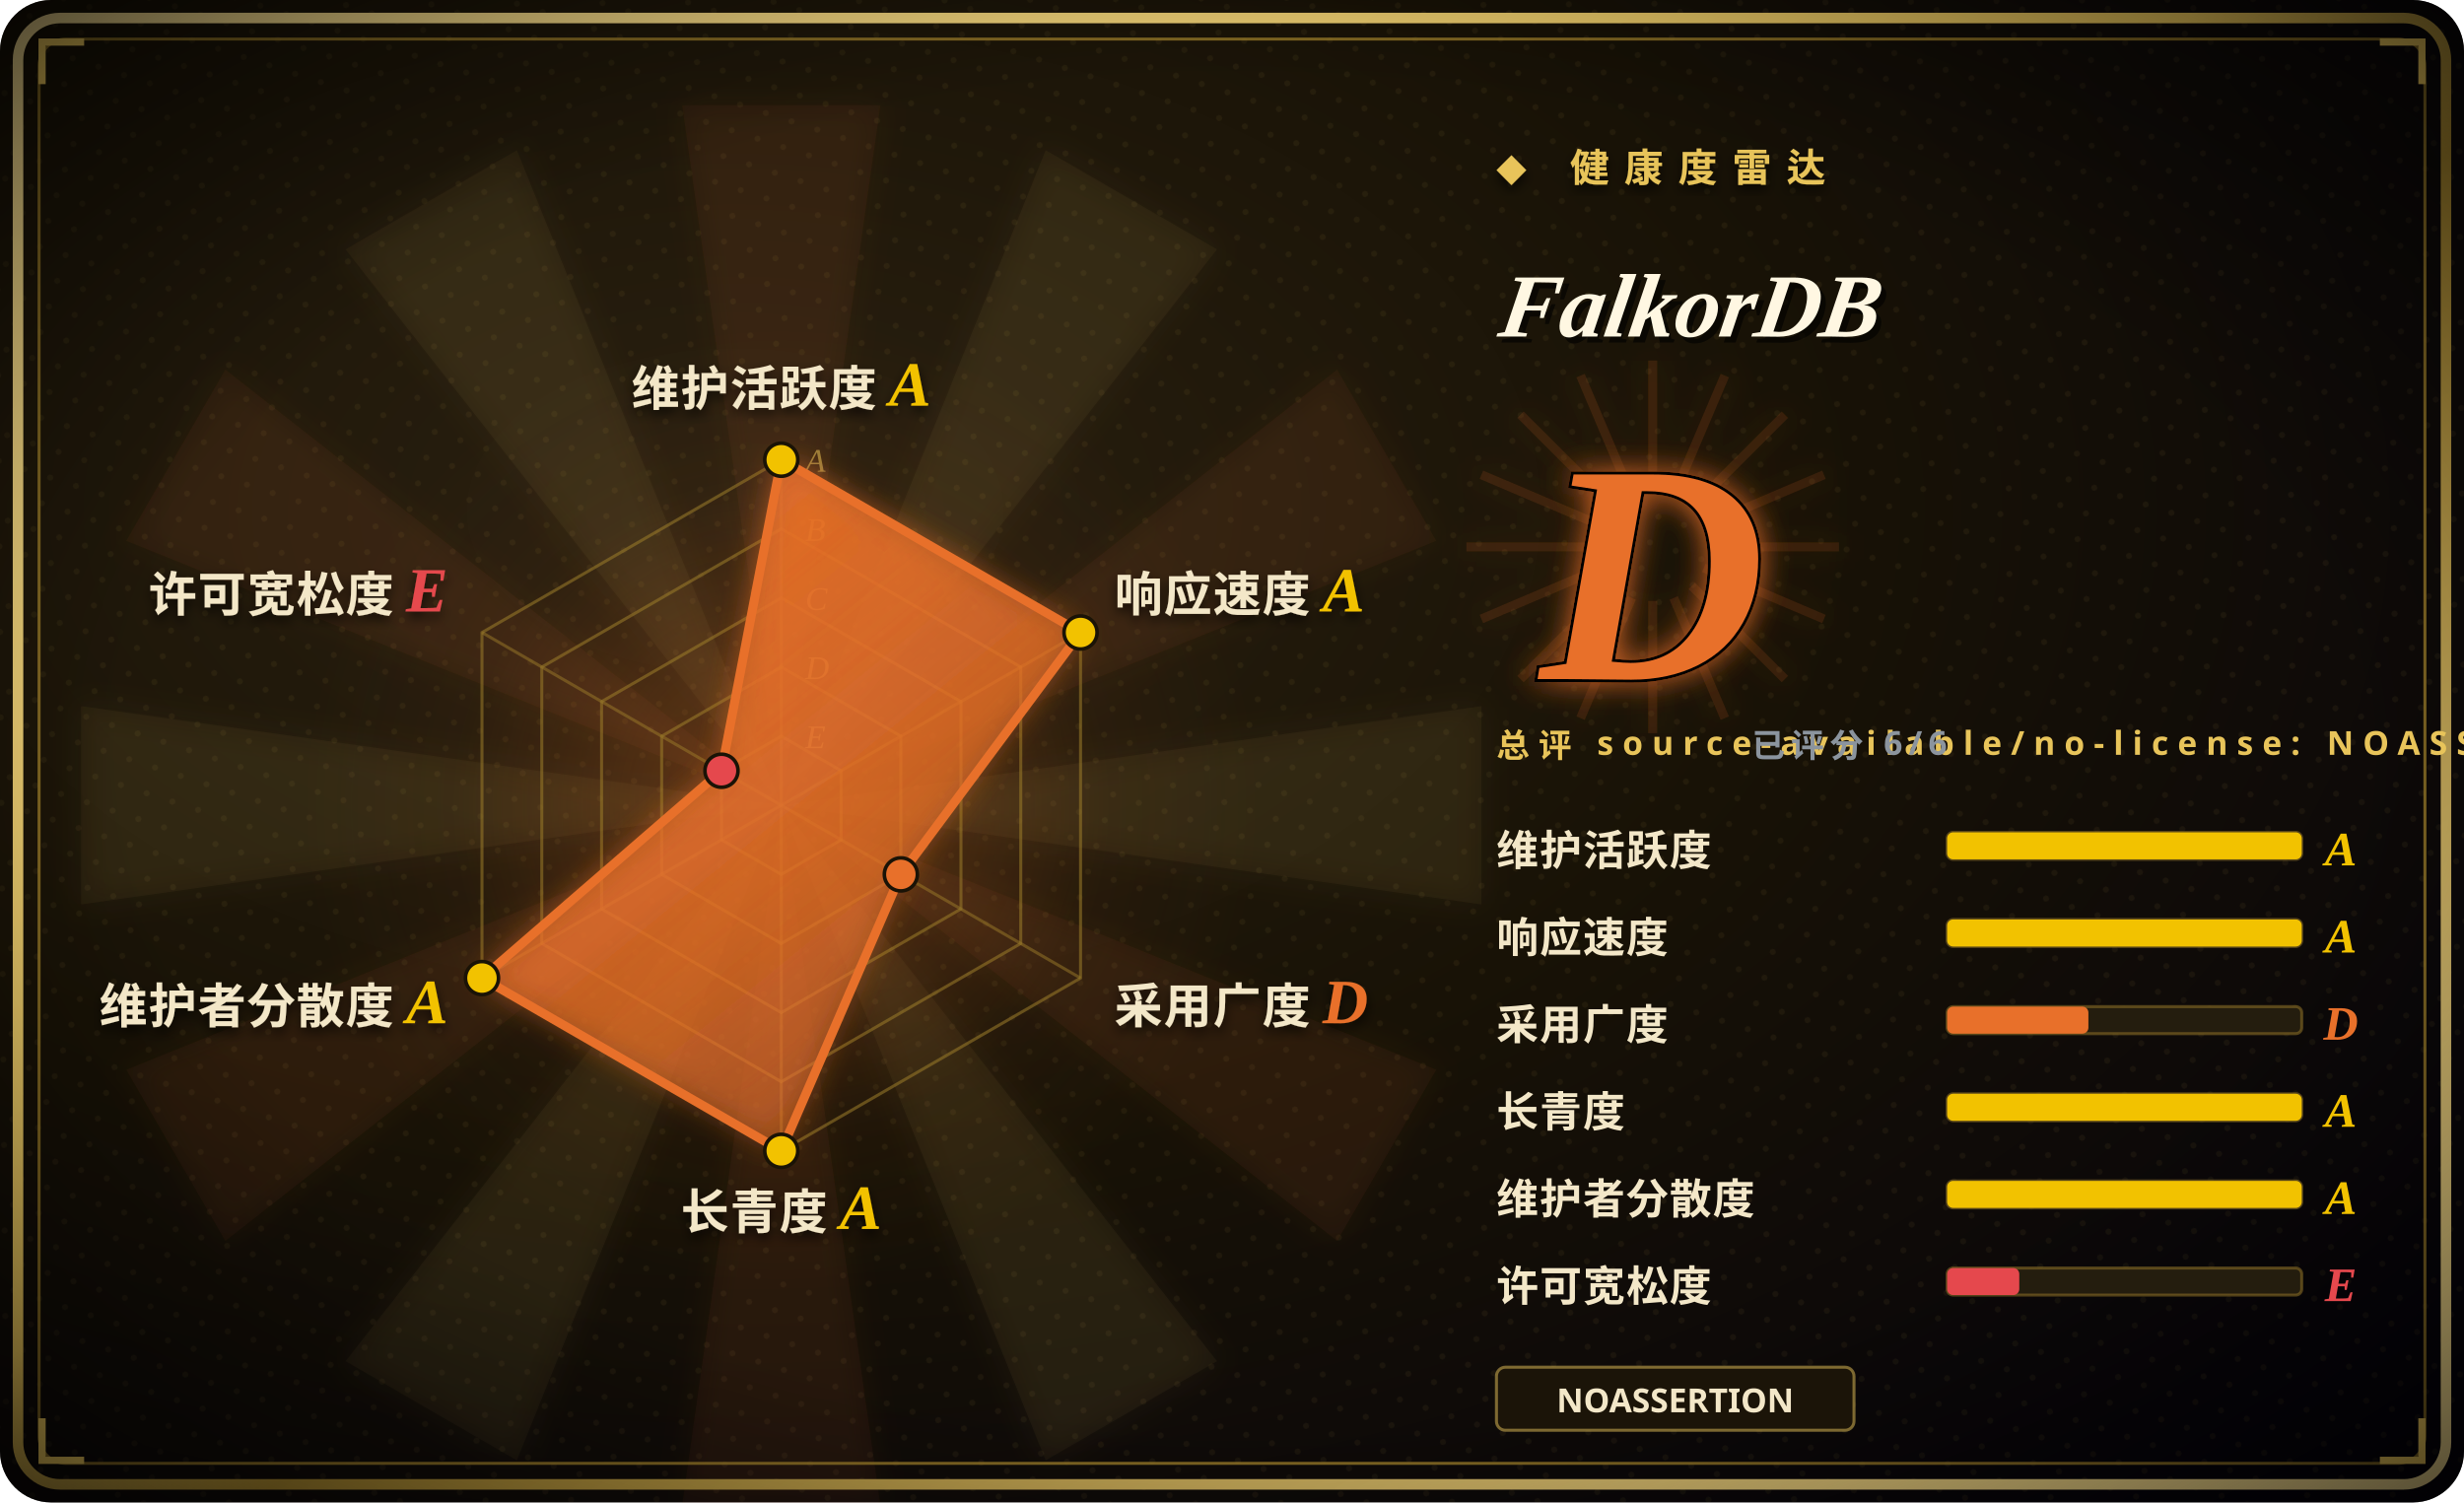
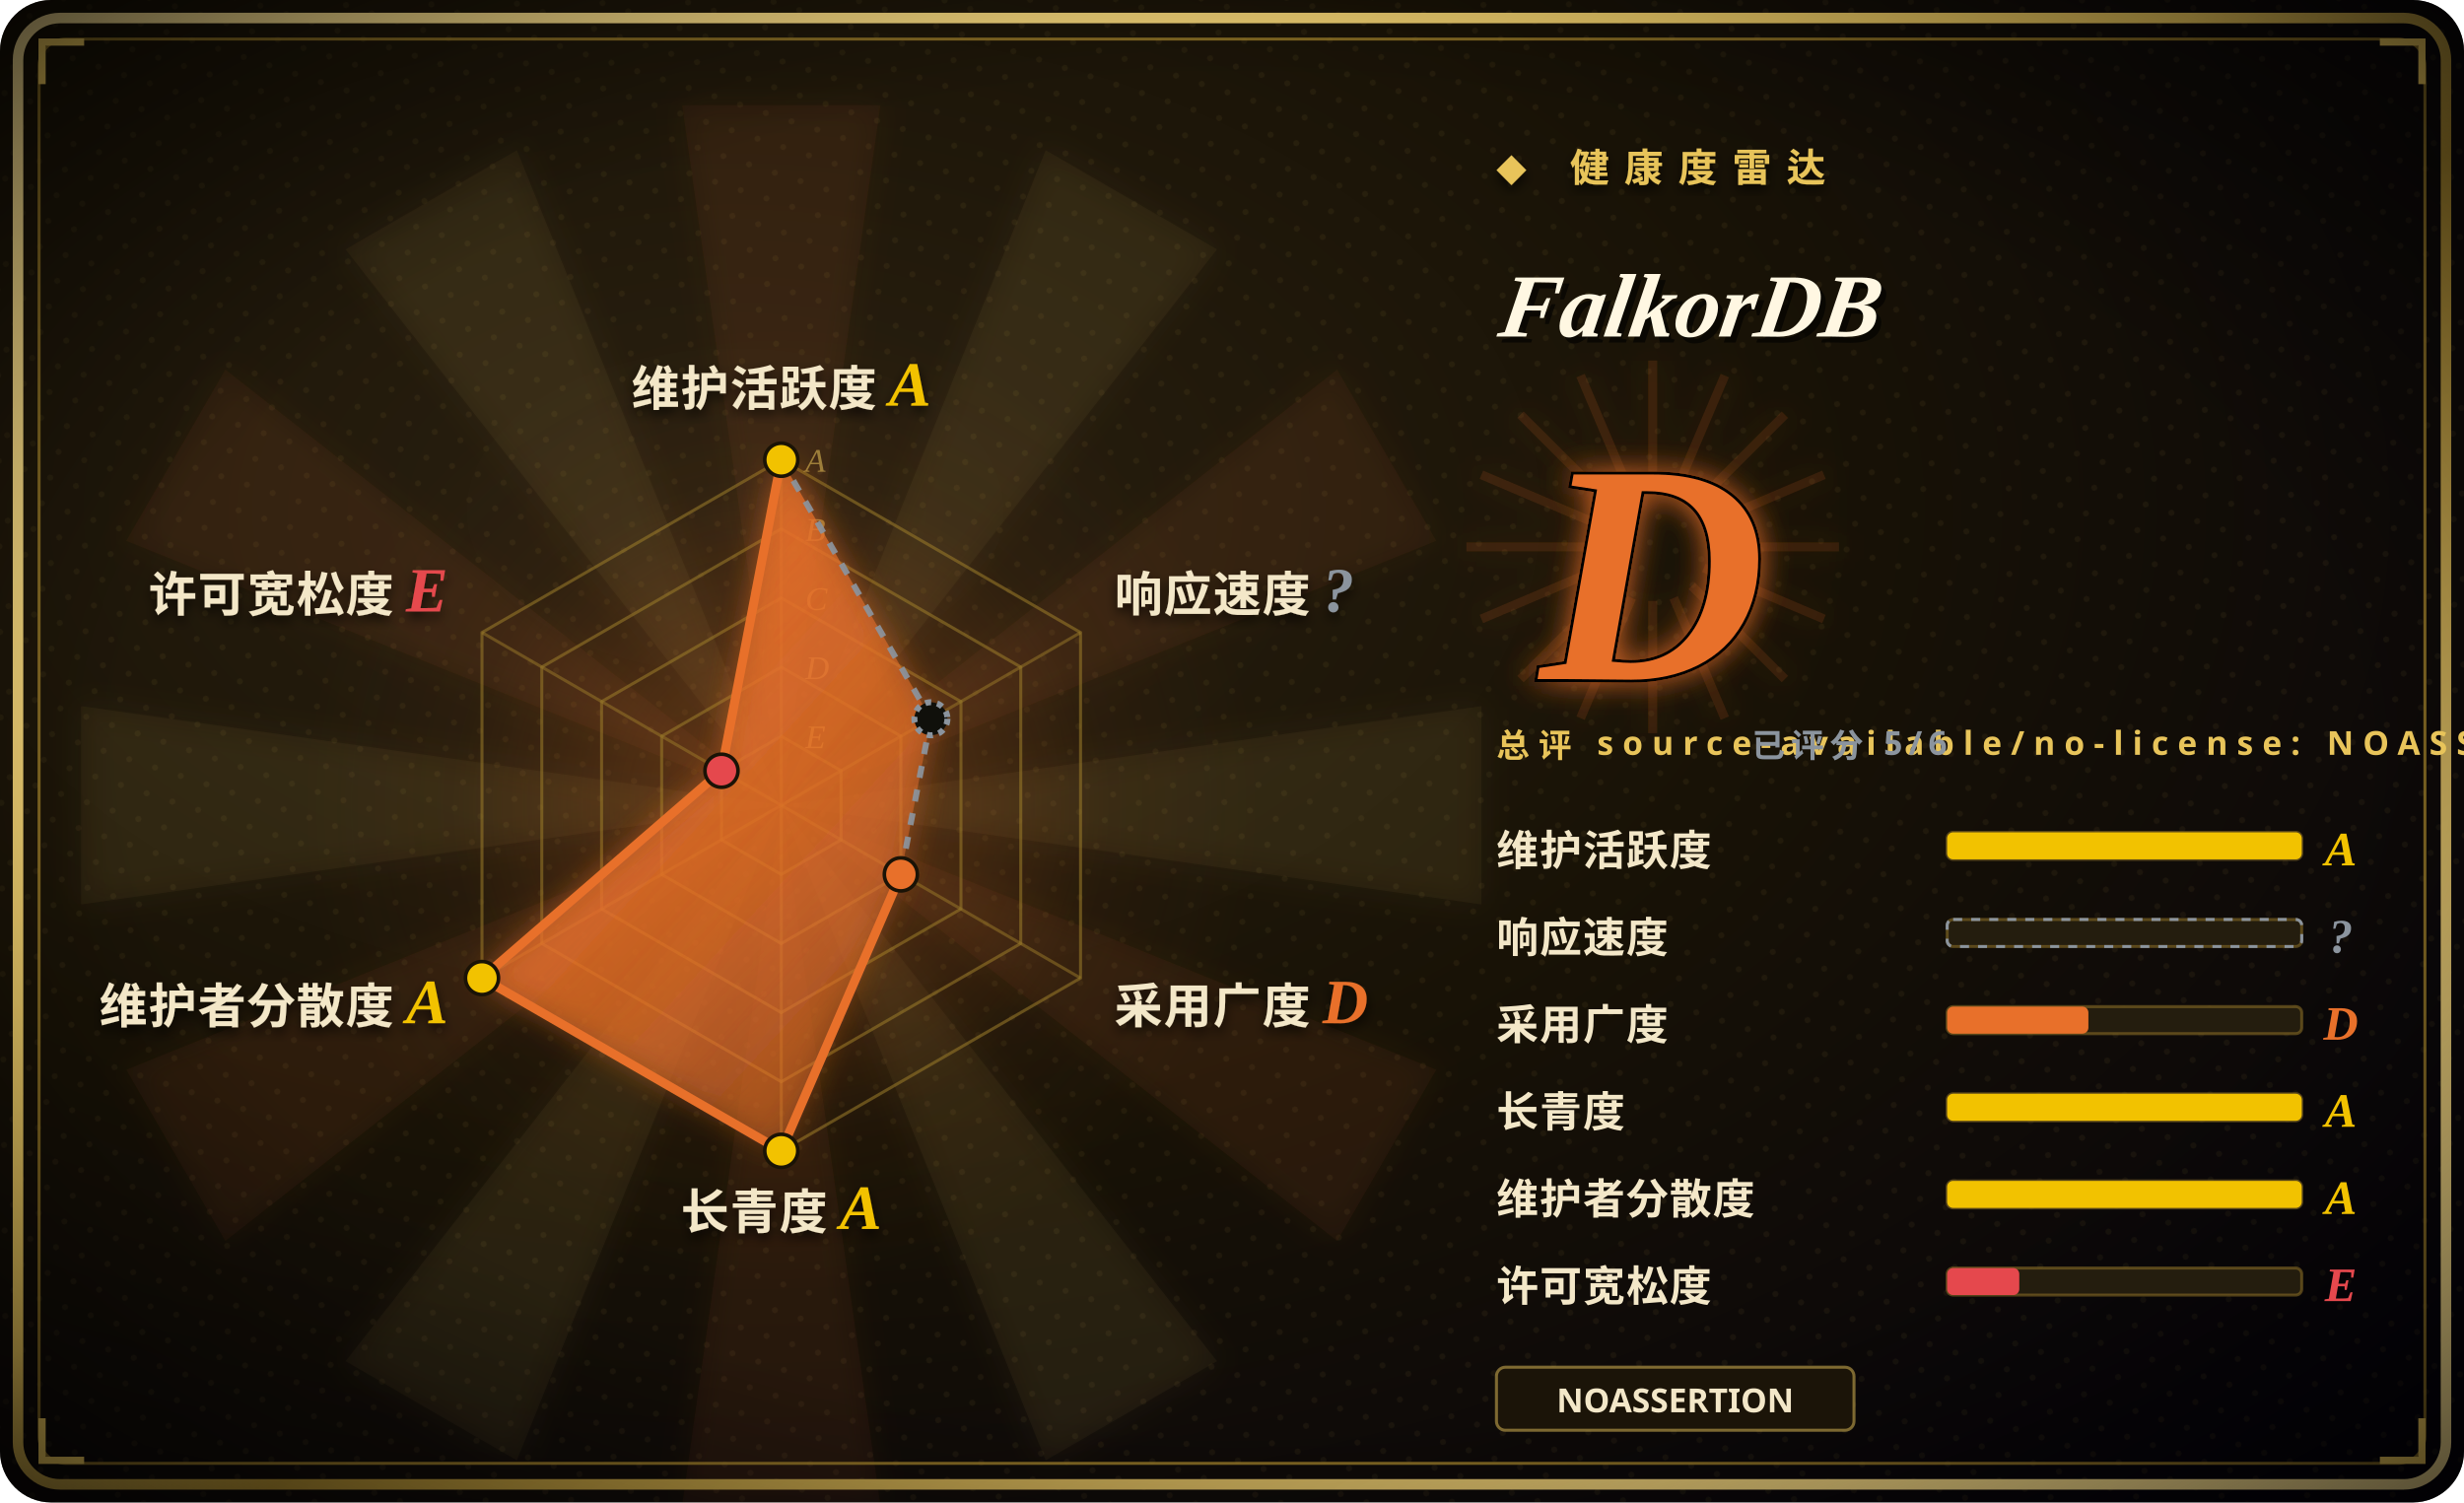
<svg xmlns="http://www.w3.org/2000/svg" width="820" height="500" viewBox="0 0 820 500">
  <defs>
    <radialGradient id="bg" cx="30%" cy="34%" r="90%">
      <stop offset="0%" stop-color="#2a2010" />
      <stop offset="48%" stop-color="#181206" />
      <stop offset="100%" stop-color="#05030a" />
    </radialGradient>
    <radialGradient id="vig" cx="50%" cy="50%" r="72%">
      <stop offset="62%" stop-color="#000000" stop-opacity="0" />
      <stop offset="100%" stop-color="#000000" stop-opacity="0.72" />
    </radialGradient>
    <linearGradient id="frame" x1="0" y1="0" x2="1" y2="1">
      <stop offset="0%" stop-color="#f6dd92" />
      <stop offset="45%" stop-color="#E8C45A" />
      <stop offset="55%" stop-color="#9c7d2a" />
      <stop offset="100%" stop-color="#f6dd92" />
    </linearGradient>
    <linearGradient id="poly" x1="0" y1="0" x2="0.7" y2="1">
      <stop offset="0%" stop-color="#E8702A" stop-opacity="0.92" />
      <stop offset="100%" stop-color="#E8702A" stop-opacity="0.34" />
    </linearGradient>
    <radialGradient id="halo" cx="50%" cy="50%" r="50%">
      <stop offset="0%" stop-color="#E8702A" stop-opacity="0.34" />
      <stop offset="68%" stop-color="#E8702A" stop-opacity="0.04" />
      <stop offset="100%" stop-color="#E8702A" stop-opacity="0" />
    </radialGradient>
    <filter id="glow" x="-60%" y="-60%" width="220%" height="220%">
      <feGaussianBlur stdDeviation="5" result="b" />
      <feMerge>
        <feMergeNode in="b" />
        <feMergeNode in="SourceGraphic" />
      </feMerge>
    </filter>
    <filter id="soft" x="-30%" y="-30%" width="160%" height="160%">
      <feDropShadow dx="0" dy="2" stdDeviation="2" flood-color="#000" flood-opacity="0.7" />
    </filter>
    <pattern id="halftone" width="9" height="9" patternUnits="userSpaceOnUse" patternTransform="rotate(18)">
      <circle cx="2" cy="2" r="1" fill="#E8C45A" fill-opacity="0.06" />
    </pattern>
  </defs>
  <rect width="820" height="500" rx="17" fill="url(#bg)" />
  <rect width="820" height="500" rx="17" fill="url(#halftone)" />
  <g opacity="0.5" filter="url(#glow)">
    <path d="M260,268 L493,235 L493,301 Z" fill="#E8C45A" fill-opacity="0.10" />
    <path d="M260,268 L478,356 L445,413 Z" fill="#E8702A" fill-opacity="0.10" />
    <path d="M260,268 L405,453 L348,486 Z" fill="#E8C45A" fill-opacity="0.10" />
    <path d="M260,268 L293,501 L227,501 Z" fill="#E8702A" fill-opacity="0.10" />
    <path d="M260,268 L172,486 L115,453 Z" fill="#E8C45A" fill-opacity="0.10" />
    <path d="M260,268 L75,413 L42,356 Z" fill="#E8702A" fill-opacity="0.10" />
    <path d="M260,268 L27,301 L27,235 Z" fill="#E8C45A" fill-opacity="0.10" />
    <path d="M260,268 L42,180 L75,123 Z" fill="#E8702A" fill-opacity="0.10" />
    <path d="M260,268 L115,83 L172,50 Z" fill="#E8C45A" fill-opacity="0.10" />
    <path d="M260,268 L227,35 L293,35 Z" fill="#E8702A" fill-opacity="0.10" />
    <path d="M260,268 L348,50 L405,83 Z" fill="#E8C45A" fill-opacity="0.10" />
    <path d="M260,268 L445,123 L478,180 Z" fill="#E8702A" fill-opacity="0.10" />
  </g>
  <circle cx="260" cy="268" r="161" fill="url(#halo)" />
  <rect x="6" y="6" width="808" height="488" rx="14" fill="none" stroke="url(#frame)" stroke-width="3.5" />
  <rect x="13" y="13" width="794" height="474" rx="9" fill="none" stroke="#9c7d2a" stroke-width="1" stroke-opacity="0.8" />
  <path d="M14,28 L14,14 L28,14" fill="none" stroke="#E8C45A" stroke-width="2.4" />
  <path d="M806,28 L806,14 L792,14" fill="none" stroke="#E8C45A" stroke-width="2.4" />
  <path d="M14,472 L14,486 L28,486" fill="none" stroke="#E8C45A" stroke-width="2.4" />
  <path d="M806,472 L806,486 L792,486" fill="none" stroke="#E8C45A" stroke-width="2.4" />
  <rect width="820" height="500" rx="17" fill="url(#vig)" />
  <polygon points="260.0,153.0 359.6,210.5 359.6,325.5 260.0,383.0 160.4,325.5 160.4,210.5" fill="none" stroke="#9c7d2a" stroke-opacity="0.55" stroke-width="1" />
  <polygon points="260.0,176.0 339.7,222.0 339.7,314.0 260.0,360.0 180.3,314.0 180.3,222.0" fill="none" stroke="#9c7d2a" stroke-opacity="0.55" stroke-width="1" />
  <polygon points="260.0,199.0 319.8,233.5 319.8,302.5 260.0,337.0 200.2,302.5 200.2,233.5" fill="none" stroke="#9c7d2a" stroke-opacity="0.55" stroke-width="1" />
  <polygon points="260.0,222.0 299.8,245.0 299.8,291.0 260.0,314.0 220.2,291.0 220.2,245.0" fill="none" stroke="#9c7d2a" stroke-opacity="0.55" stroke-width="1" />
  <polygon points="260.0,245.0 279.9,256.5 279.9,279.5 260.0,291.0 240.1,279.5 240.1,256.5" fill="none" stroke="#9c7d2a" stroke-opacity="0.55" stroke-width="1" />
  <line x1="260" y1="268" x2="260.0" y2="153.0" stroke="#9c7d2a" stroke-opacity="0.5" stroke-width="1" />
  <line x1="260" y1="268" x2="359.6" y2="210.5" stroke="#9c7d2a" stroke-opacity="0.5" stroke-width="1" />
  <line x1="260" y1="268" x2="359.6" y2="325.5" stroke="#9c7d2a" stroke-opacity="0.5" stroke-width="1" />
  <line x1="260" y1="268" x2="260.0" y2="383.0" stroke="#9c7d2a" stroke-opacity="0.5" stroke-width="1" />
  <line x1="260" y1="268" x2="160.4" y2="325.5" stroke="#9c7d2a" stroke-opacity="0.5" stroke-width="1" />
  <line x1="260" y1="268" x2="160.4" y2="210.5" stroke="#9c7d2a" stroke-opacity="0.5" stroke-width="1" />
  <text x="268" y="157.0" font-size="11" font-style="italic" fill="#E8C45A" fill-opacity="0.55" font-family="'Georgia','Times New Roman',serif">A</text>
  <text x="268" y="180.0" font-size="11" font-style="italic" fill="#E8C45A" fill-opacity="0.55" font-family="'Georgia','Times New Roman',serif">B</text>
  <text x="268" y="203.0" font-size="11" font-style="italic" fill="#E8C45A" fill-opacity="0.55" font-family="'Georgia','Times New Roman',serif">C</text>
  <text x="268" y="226.0" font-size="11" font-style="italic" fill="#E8C45A" fill-opacity="0.55" font-family="'Georgia','Times New Roman',serif">D</text>
  <text x="268" y="249.0" font-size="11" font-style="italic" fill="#E8C45A" fill-opacity="0.55" font-family="'Georgia','Times New Roman',serif">E</text>
-   <polygon points="260.0,153.0 359.6,210.5 299.8,291.0 260.0,383.0 160.4,325.5 240.1,256.5" fill="url(#poly)" filter="url(#glow)" />
-   <line x1="260.0" y1="153.0" x2="359.6" y2="210.5" stroke="#E8702A" stroke-width="3" />
-   <line x1="359.6" y1="210.5" x2="299.8" y2="291.0" stroke="#E8702A" stroke-width="3" />
+   <polygon points="260.0,153.0 309.8,239.2 299.8,291.0 260.0,383.0 160.4,325.5 240.1,256.5" fill="url(#poly)" filter="url(#glow)" />
+   <line x1="260.0" y1="153.0" x2="309.8" y2="239.2" stroke="#8B949E" stroke-width="2" stroke-dasharray="4 4" stroke-opacity="0.92" />
+   <line x1="309.8" y1="239.2" x2="299.8" y2="291.0" stroke="#8B949E" stroke-width="2" stroke-dasharray="4 4" stroke-opacity="0.92" />
  <line x1="299.8" y1="291.0" x2="260.0" y2="383.0" stroke="#E8702A" stroke-width="3" />
  <line x1="260.0" y1="383.0" x2="160.4" y2="325.5" stroke="#E8702A" stroke-width="3" />
  <line x1="160.4" y1="325.5" x2="240.1" y2="256.5" stroke="#E8702A" stroke-width="3" />
  <line x1="240.1" y1="256.5" x2="260.0" y2="153.0" stroke="#E8702A" stroke-width="3" />
  <circle cx="260.0" cy="153.0" r="5.5" fill="#F2C200" stroke="#1a1306" stroke-width="1.2" />
-   <circle cx="359.6" cy="210.5" r="5.5" fill="#F2C200" stroke="#1a1306" stroke-width="1.2" />
+   <circle cx="309.8" cy="239.2" r="5.5" fill="#10100b" stroke="#8B949E" stroke-width="2" stroke-dasharray="2 2" />
  <circle cx="299.8" cy="291.0" r="5.5" fill="#E8702A" stroke="#1a1306" stroke-width="1.2" />
  <circle cx="260.0" cy="383.0" r="5.5" fill="#F2C200" stroke="#1a1306" stroke-width="1.2" />
  <circle cx="160.4" cy="325.5" r="5.5" fill="#F2C200" stroke="#1a1306" stroke-width="1.2" />
  <circle cx="240.1" cy="256.5" r="5.5" fill="#E5484D" stroke="#1a1306" stroke-width="1.2" />
  <text x="260.0" y="135.0" font-size="16" font-weight="900" fill="#f3e7c8" text-anchor="middle" font-family="'PingFang SC','Hiragino Sans GB','Heiti SC','Microsoft YaHei',sans-serif" letter-spacing="0.4" filter="url(#soft)">维护活跃度 <tspan fill="#F2C200" font-family="'Georgia','Times New Roman',serif" font-style="italic" font-size="21">A</tspan>
  </text>
-   <text x="370.9" y="203.5" font-size="16" font-weight="900" fill="#f3e7c8" text-anchor="start" font-family="'PingFang SC','Hiragino Sans GB','Heiti SC','Microsoft YaHei',sans-serif" letter-spacing="0.4" filter="url(#soft)">响应速度 <tspan fill="#F2C200" font-family="'Georgia','Times New Roman',serif" font-style="italic" font-size="21">A</tspan>
+   <text x="370.9" y="203.5" font-size="16" font-weight="900" fill="#f3e7c8" text-anchor="start" font-family="'PingFang SC','Hiragino Sans GB','Heiti SC','Microsoft YaHei',sans-serif" letter-spacing="0.4" filter="url(#soft)">响应速度 <tspan fill="#8B949E" font-family="'Georgia','Times New Roman',serif" font-style="italic" font-size="21">?</tspan>
  </text>
  <text x="370.9" y="340.5" font-size="16" font-weight="900" fill="#f3e7c8" text-anchor="start" font-family="'PingFang SC','Hiragino Sans GB','Heiti SC','Microsoft YaHei',sans-serif" letter-spacing="0.4" filter="url(#soft)">采用广度 <tspan fill="#E8702A" font-family="'Georgia','Times New Roman',serif" font-style="italic" font-size="21">D</tspan>
  </text>
  <text x="260.0" y="409.0" font-size="16" font-weight="900" fill="#f3e7c8" text-anchor="middle" font-family="'PingFang SC','Hiragino Sans GB','Heiti SC','Microsoft YaHei',sans-serif" letter-spacing="0.4" filter="url(#soft)">长青度 <tspan fill="#F2C200" font-family="'Georgia','Times New Roman',serif" font-style="italic" font-size="21">A</tspan>
  </text>
  <text x="149.1" y="340.5" font-size="16" font-weight="900" fill="#f3e7c8" text-anchor="end" font-family="'PingFang SC','Hiragino Sans GB','Heiti SC','Microsoft YaHei',sans-serif" letter-spacing="0.4" filter="url(#soft)">维护者分散度 <tspan fill="#F2C200" font-family="'Georgia','Times New Roman',serif" font-style="italic" font-size="21">A</tspan>
  </text>
  <text x="149.1" y="203.5" font-size="16" font-weight="900" fill="#f3e7c8" text-anchor="end" font-family="'PingFang SC','Hiragino Sans GB','Heiti SC','Microsoft YaHei',sans-serif" letter-spacing="0.4" filter="url(#soft)">许可宽松度 <tspan fill="#E5484D" font-family="'Georgia','Times New Roman',serif" font-style="italic" font-size="21">E</tspan>
  </text>
  <text x="498" y="60" font-size="13" letter-spacing="5" fill="#E8C45A" font-weight="900" font-family="'PingFang SC','Hiragino Sans GB','Heiti SC','Microsoft YaHei',sans-serif" filter="url(#soft)">◆ 健康度雷达</text>
  <g transform="translate(498,112) skewX(-9)">
    <text x="2" y="2" font-size="30" font-weight="900" font-style="italic" fill="#000" fill-opacity="0.6" font-family="'Georgia','Times New Roman',serif">FalkorDB</text>
    <text x="0" y="0" font-size="30" font-weight="900" font-style="italic" fill="#fff7e2" font-family="'Georgia','Times New Roman',serif">FalkorDB</text>
  </g>
  <line x1="498" y1="124" x2="648" y2="124" stroke="url(#frame)" stroke-width="2" />
  <g opacity="0.85" filter="url(#glow)">
    <line x1="568" y1="182" x2="612" y2="182" stroke="#E8702A" stroke-opacity="0.16" stroke-width="3" />
    <line x1="567" y1="189" x2="607" y2="206" stroke="#E8702A" stroke-opacity="0.16" stroke-width="3" />
    <line x1="563" y1="195" x2="594" y2="226" stroke="#E8702A" stroke-opacity="0.16" stroke-width="3" />
    <line x1="557" y1="199" x2="574" y2="239" stroke="#E8702A" stroke-opacity="0.16" stroke-width="3" />
    <line x1="550" y1="200" x2="550" y2="244" stroke="#E8702A" stroke-opacity="0.16" stroke-width="3" />
    <line x1="543" y1="199" x2="526" y2="239" stroke="#E8702A" stroke-opacity="0.16" stroke-width="3" />
    <line x1="537" y1="195" x2="506" y2="226" stroke="#E8702A" stroke-opacity="0.16" stroke-width="3" />
    <line x1="533" y1="189" x2="493" y2="206" stroke="#E8702A" stroke-opacity="0.16" stroke-width="3" />
    <line x1="532" y1="182" x2="488" y2="182" stroke="#E8702A" stroke-opacity="0.16" stroke-width="3" />
    <line x1="533" y1="175" x2="493" y2="158" stroke="#E8702A" stroke-opacity="0.16" stroke-width="3" />
    <line x1="537" y1="169" x2="506" y2="138" stroke="#E8702A" stroke-opacity="0.16" stroke-width="3" />
    <line x1="543" y1="165" x2="526" y2="125" stroke="#E8702A" stroke-opacity="0.16" stroke-width="3" />
    <line x1="550" y1="164" x2="550" y2="120" stroke="#E8702A" stroke-opacity="0.16" stroke-width="3" />
    <line x1="557" y1="165" x2="574" y2="125" stroke="#E8702A" stroke-opacity="0.16" stroke-width="3" />
    <line x1="563" y1="169" x2="594" y2="138" stroke="#E8702A" stroke-opacity="0.16" stroke-width="3" />
    <line x1="567" y1="175" x2="607" y2="158" stroke="#E8702A" stroke-opacity="0.16" stroke-width="3" />
  </g>
  <text x="550" y="226" font-size="104" font-weight="900" font-style="italic" text-anchor="middle" fill="#E8702A" stroke="#000" stroke-width="2" paint-order="stroke" font-family="'Georgia','Times New Roman',serif" filter="url(#glow)">D</text>
  <text x="498" y="252" font-size="11" letter-spacing="3" fill="#E8C45A" font-family="'PingFang SC','Hiragino Sans GB','Heiti SC','Microsoft YaHei',sans-serif" font-weight="900">总评   source-available/no-license: NOASSERTION</text>
-   <text x="648" y="252" font-size="11" letter-spacing="2" fill="#8B949E" font-family="'PingFang SC','Hiragino Sans GB','Heiti SC','Microsoft YaHei',sans-serif" font-weight="900" text-anchor="end">已评分 6/6</text>
+   <text x="648" y="252" font-size="11" letter-spacing="2" fill="#8B949E" font-family="'PingFang SC','Hiragino Sans GB','Heiti SC','Microsoft YaHei',sans-serif" font-weight="900" text-anchor="end">已评分 5/6</text>
  <text x="498" y="288" font-size="14" font-weight="900" fill="#f3e7c8" font-family="'PingFang SC','Hiragino Sans GB','Heiti SC','Microsoft YaHei',sans-serif" letter-spacing="0.4">维护活跃度</text>
  <rect x="648" y="277" width="118" height="9" rx="2" fill="#241d0e" stroke="#9c7d2a" stroke-opacity="0.5" />
  <rect x="648" y="277" width="118" height="9" rx="2" fill="#F2C200" />
  <text x="779" y="288" font-size="16" font-weight="900" font-style="italic" fill="#F2C200" font-family="'Georgia','Times New Roman',serif" text-anchor="middle">A</text>
  <text x="498" y="317" font-size="14" font-weight="900" fill="#f3e7c8" font-family="'PingFang SC','Hiragino Sans GB','Heiti SC','Microsoft YaHei',sans-serif" letter-spacing="0.4">响应速度</text>
  <rect x="648" y="306" width="118" height="9" rx="2" fill="#241d0e" stroke="#9c7d2a" stroke-opacity="0.5" />
-   <rect x="648" y="306" width="118" height="9" rx="2" fill="#F2C200" />
-   <text x="779" y="317" font-size="16" font-weight="900" font-style="italic" fill="#F2C200" font-family="'Georgia','Times New Roman',serif" text-anchor="middle">A</text>
+   <rect x="648" y="306" width="118" height="9" rx="2" fill="none" stroke="#8B949E" stroke-dasharray="3 3" />
+   <text x="779" y="317" font-size="16" font-weight="900" font-style="italic" fill="#8B949E" font-family="'Georgia','Times New Roman',serif" text-anchor="middle">?</text>
  <text x="498" y="346" font-size="14" font-weight="900" fill="#f3e7c8" font-family="'PingFang SC','Hiragino Sans GB','Heiti SC','Microsoft YaHei',sans-serif" letter-spacing="0.4">采用广度</text>
  <rect x="648" y="335" width="118" height="9" rx="2" fill="#241d0e" stroke="#9c7d2a" stroke-opacity="0.5" />
  <rect x="648" y="335" width="47" height="9" rx="2" fill="#E8702A" />
  <text x="779" y="346" font-size="16" font-weight="900" font-style="italic" fill="#E8702A" font-family="'Georgia','Times New Roman',serif" text-anchor="middle">D</text>
  <text x="498" y="375" font-size="14" font-weight="900" fill="#f3e7c8" font-family="'PingFang SC','Hiragino Sans GB','Heiti SC','Microsoft YaHei',sans-serif" letter-spacing="0.4">长青度</text>
  <rect x="648" y="364" width="118" height="9" rx="2" fill="#241d0e" stroke="#9c7d2a" stroke-opacity="0.5" />
  <rect x="648" y="364" width="118" height="9" rx="2" fill="#F2C200" />
  <text x="779" y="375" font-size="16" font-weight="900" font-style="italic" fill="#F2C200" font-family="'Georgia','Times New Roman',serif" text-anchor="middle">A</text>
  <text x="498" y="404" font-size="14" font-weight="900" fill="#f3e7c8" font-family="'PingFang SC','Hiragino Sans GB','Heiti SC','Microsoft YaHei',sans-serif" letter-spacing="0.4">维护者分散度</text>
  <rect x="648" y="393" width="118" height="9" rx="2" fill="#241d0e" stroke="#9c7d2a" stroke-opacity="0.5" />
  <rect x="648" y="393" width="118" height="9" rx="2" fill="#F2C200" />
  <text x="779" y="404" font-size="16" font-weight="900" font-style="italic" fill="#F2C200" font-family="'Georgia','Times New Roman',serif" text-anchor="middle">A</text>
  <text x="498" y="433" font-size="14" font-weight="900" fill="#f3e7c8" font-family="'PingFang SC','Hiragino Sans GB','Heiti SC','Microsoft YaHei',sans-serif" letter-spacing="0.4">许可宽松度</text>
  <rect x="648" y="422" width="118" height="9" rx="2" fill="#241d0e" stroke="#9c7d2a" stroke-opacity="0.5" />
  <rect x="648" y="422" width="24" height="9" rx="2" fill="#E5484D" />
  <text x="779" y="433" font-size="16" font-weight="900" font-style="italic" fill="#E5484D" font-family="'Georgia','Times New Roman',serif" text-anchor="middle">E</text>
  <rect x="498" y="455" width="119" height="21" rx="3" fill="#1b1408" stroke="#E8C45A" stroke-opacity="0.5" />
  <text x="557.5" y="470" font-size="11" font-weight="700" fill="#f3e7c8" text-anchor="middle" font-family="'PingFang SC','Hiragino Sans GB','Heiti SC','Microsoft YaHei',sans-serif">NOASSERTION</text>
</svg>
